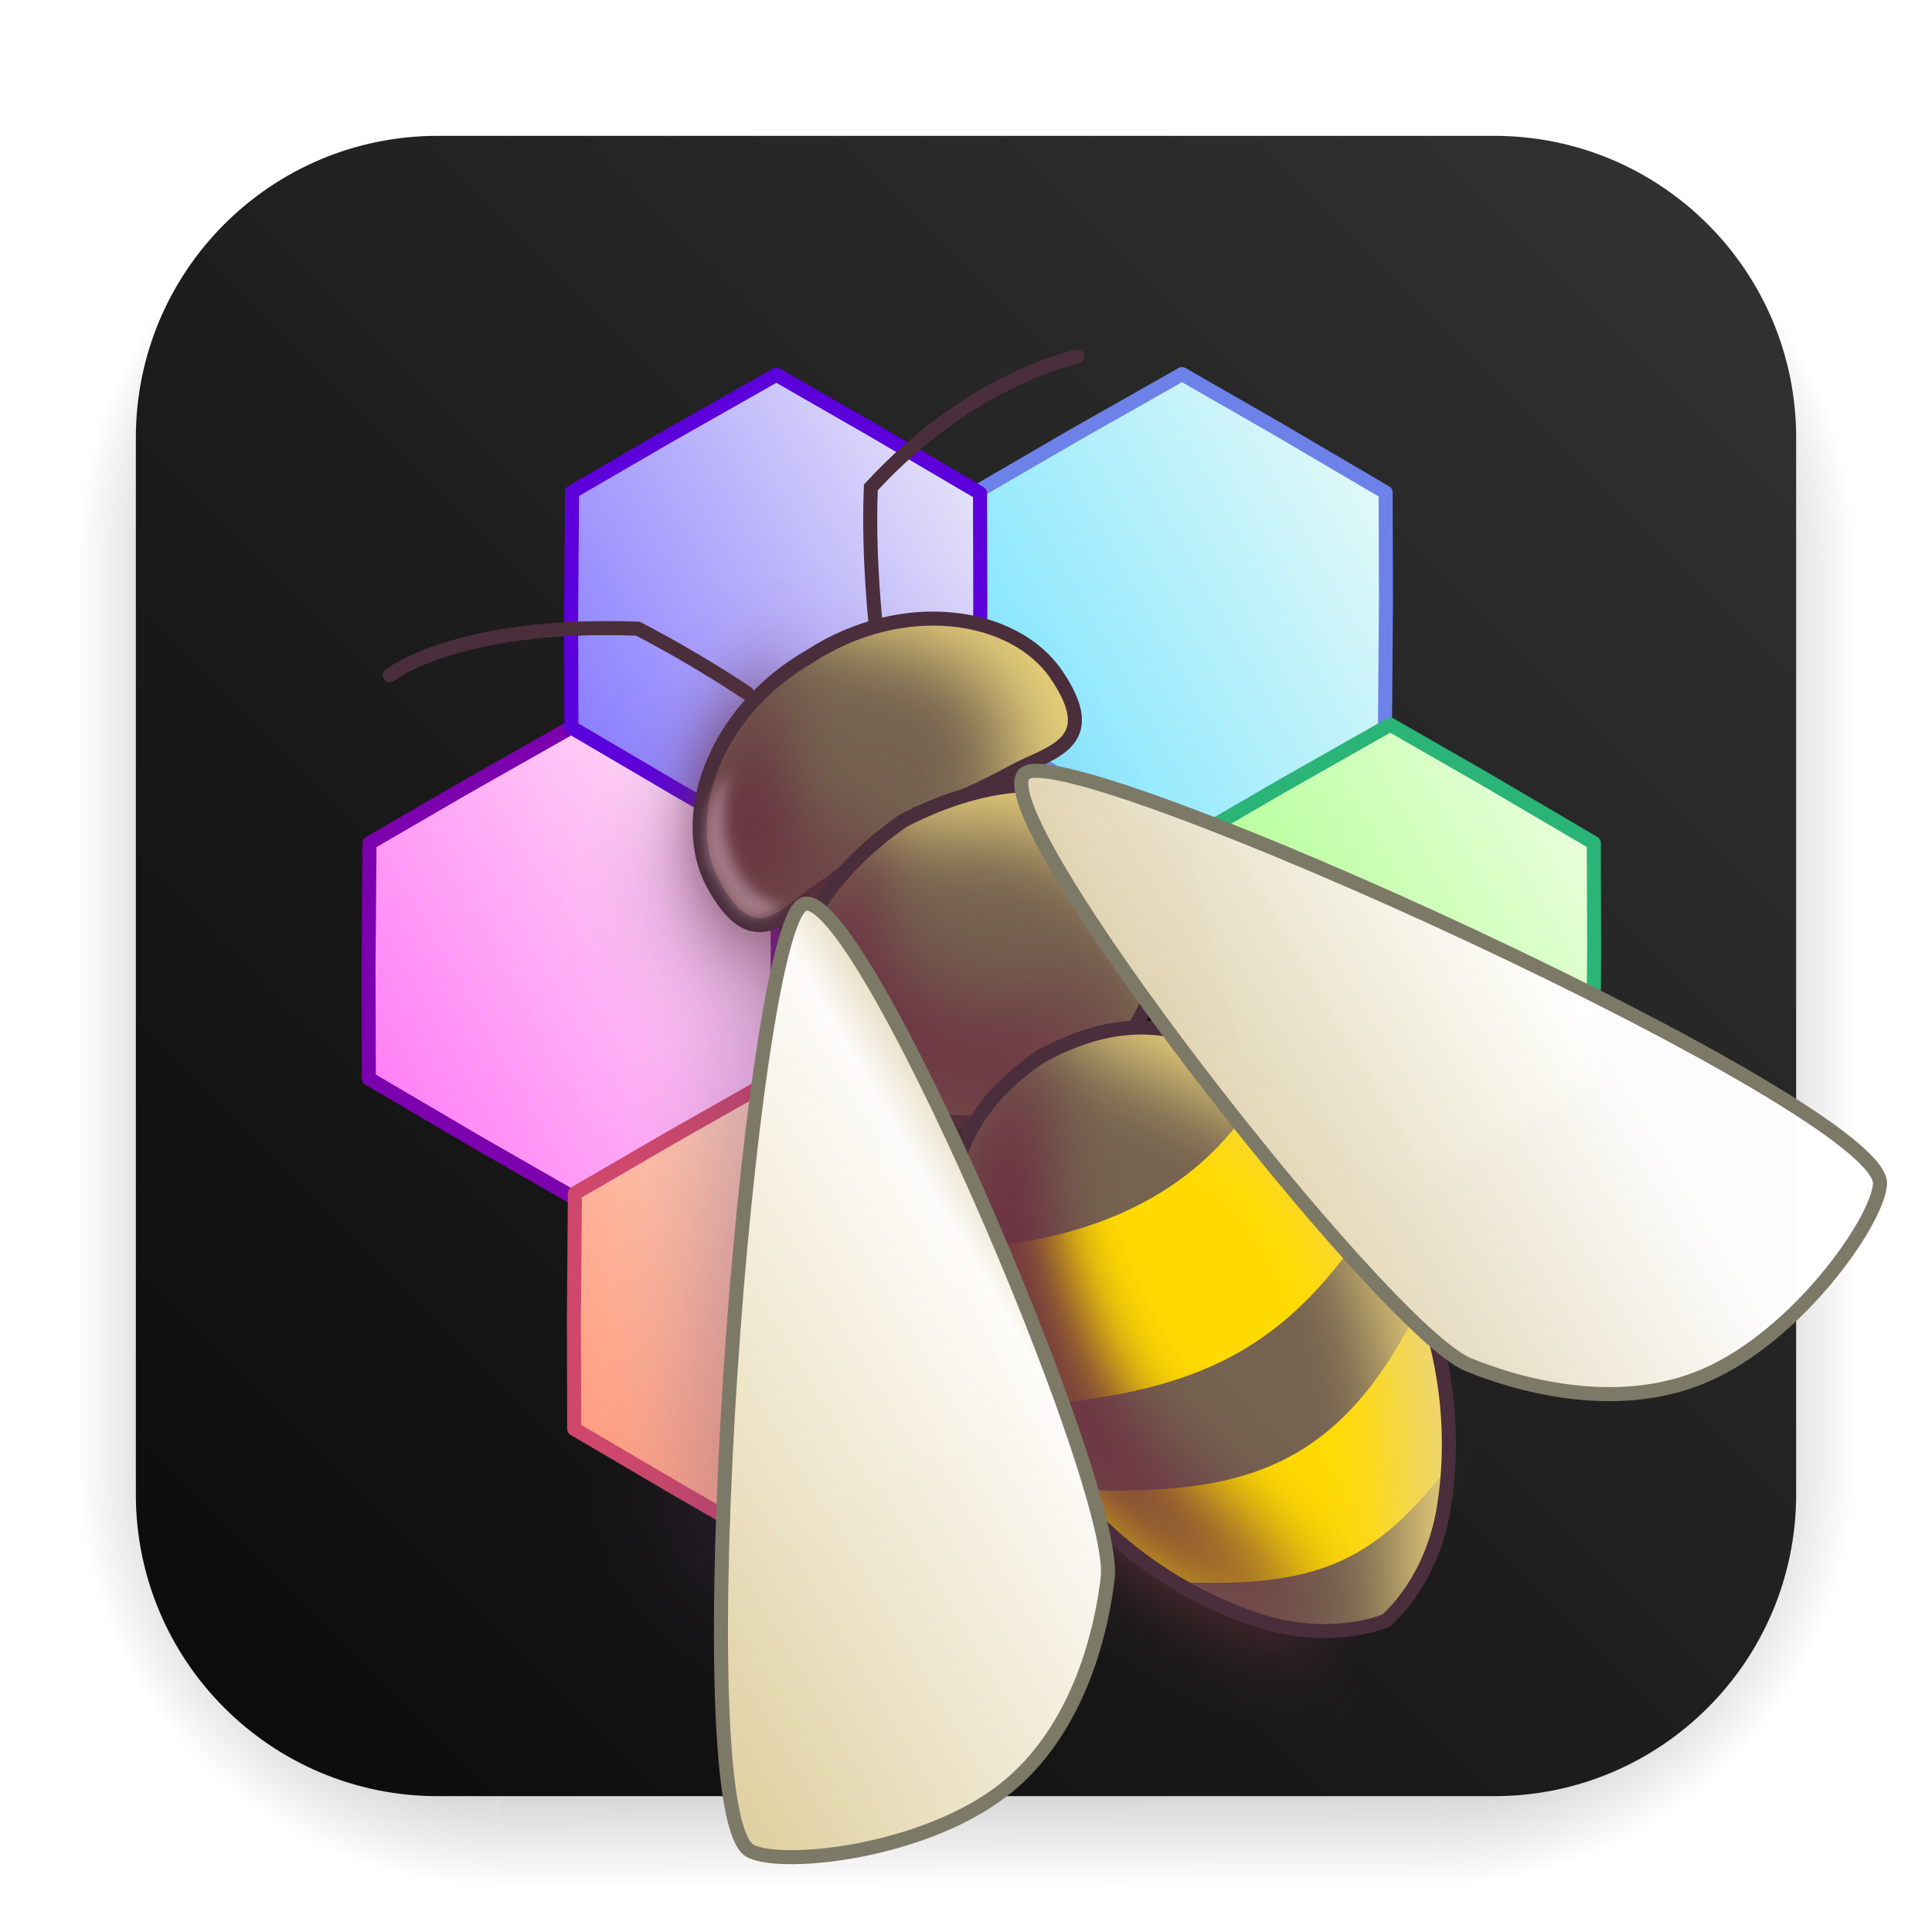
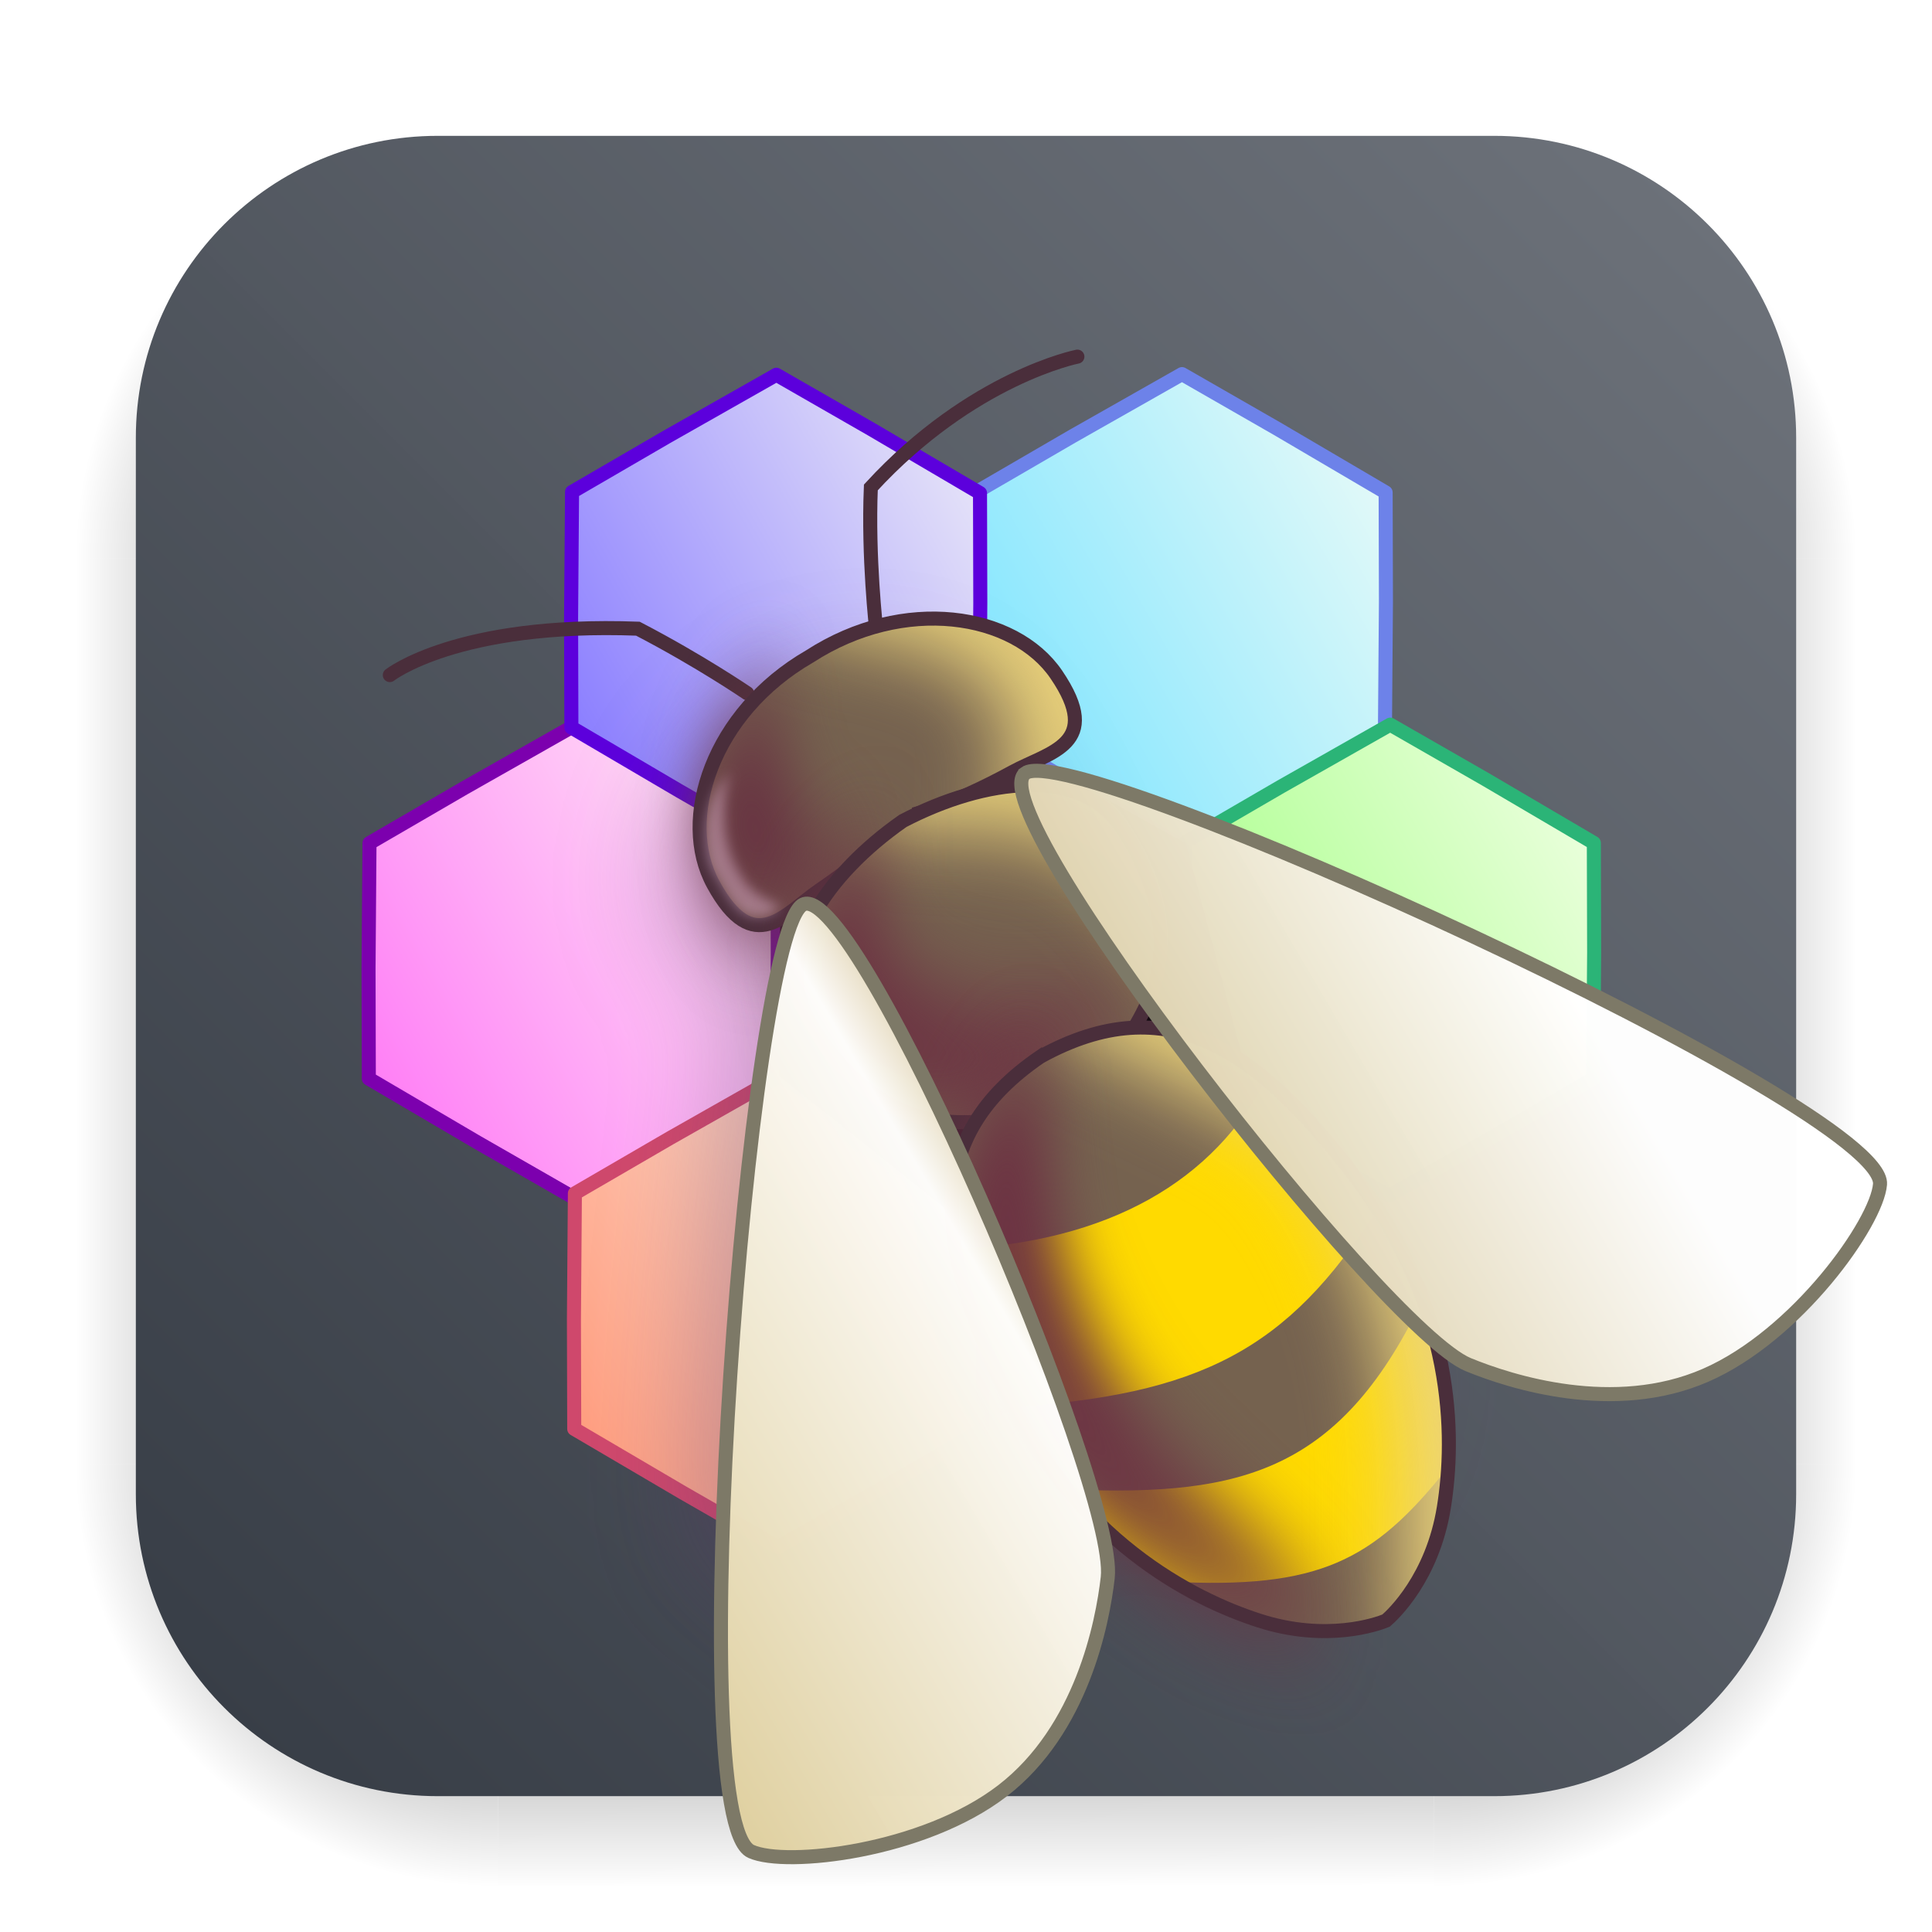
<svg xmlns="http://www.w3.org/2000/svg" xmlns:xlink="http://www.w3.org/1999/xlink" width="64" height="64" version="1.1" id="svg48">
  <defs id="defs15">
    <filter id="j" width="1.783" height="2.121" x="-0.392" y="-0.56" color-interpolation-filters="sRGB">
      <feGaussianBlur stdDeviation="1.331" id="feGaussianBlur1" />
    </filter>
    <filter id="i" width="1.513" height="1.539" x="-0.256" y="-0.269" color-interpolation-filters="sRGB">
      <feGaussianBlur stdDeviation="1.343" id="feGaussianBlur2" />
    </filter>
    <filter id="l" width="1.428" height="1.669" x="-0.214" y="-0.335" color-interpolation-filters="sRGB">
      <feGaussianBlur stdDeviation="1.343" id="feGaussianBlur3" />
    </filter>
    <filter id="m" width="1.717" height="1.544" x="-0.358" y="-0.272" color-interpolation-filters="sRGB">
      <feGaussianBlur stdDeviation="1.331" id="feGaussianBlur4" />
    </filter>
    <filter id="o" width="1.369" height="1.241" x="-0.185" y="-0.12" color-interpolation-filters="sRGB">
      <feGaussianBlur stdDeviation="1.343" id="feGaussianBlur5" />
    </filter>
    <filter id="p" width="1.388" height="1.396" x="-0.194" y="-0.198" color-interpolation-filters="sRGB">
      <feGaussianBlur stdDeviation="1.331" id="feGaussianBlur6" />
    </filter>
    <filter id="g" width="1.349" height="1.254" x="-0.174" y="-0.127" color-interpolation-filters="sRGB">
      <feGaussianBlur stdDeviation="1.759" id="feGaussianBlur7" />
    </filter>
    <filter id="r" width="1.361" height="1.188" x="-0.181" y="-0.094" color-interpolation-filters="sRGB">
      <feGaussianBlur stdDeviation=".189" id="feGaussianBlur8" />
    </filter>
    <linearGradient id="a">
      <stop offset="0" stop-color="#fffff6" stop-opacity="0" id="stop8" />
      <stop offset="1" stop-color="#fffff6" id="stop9" />
    </linearGradient>
    <linearGradient xlink:href="#a" id="b" x1="49.119" x2="66.475" y1="177.92" y2="168.14" gradientTransform="translate(-36.753 -142.3)" gradientUnits="userSpaceOnUse" />
    <linearGradient xlink:href="#a" id="d" x1="49.119" x2="66.475" y1="177.92" y2="168.14" gradientTransform="translate(-29.978 -153.98)" gradientUnits="userSpaceOnUse" />
    <linearGradient xlink:href="#a" id="e" x1="49.119" x2="66.475" y1="177.92" y2="168.14" gradientTransform="translate(-9.681 -142.27)" gradientUnits="userSpaceOnUse" />
    <linearGradient xlink:href="#a" id="f" x1="49.119" x2="66.475" y1="177.92" y2="168.14" gradientTransform="translate(-29.998 -130.64)" gradientUnits="userSpaceOnUse" />
    <linearGradient xlink:href="#a" id="c" x1="49.119" x2="66.475" y1="177.92" y2="168.14" gradientTransform="translate(-16.575 -154.01)" gradientUnits="userSpaceOnUse" />
    <linearGradient id="q" x1="7.248" x2="39.627" y1="40.091" y2="21.015" gradientTransform="translate(11.726,10.541)" gradientUnits="userSpaceOnUse">
      <stop offset="0" stop-color="#e0d1a2" id="stop10" />
      <stop offset=".424" stop-color="#fefdfb" stop-opacity=".992" id="stop11" />
      <stop offset=".519" stop-color="#d4c391" stop-opacity=".992" id="stop12" />
      <stop offset="1" stop-color="#fff" stop-opacity=".989" id="stop13" />
    </linearGradient>
    <clipPath id="h">
      <path fill="#ff1400" fill-rule="evenodd" d="M30.259 26.98s1.225-.284 3.285-1.408c1.222-.667 3.024-.914 1.447-3.229-1.38-2.026-5.04-2.625-8.173-.597-3.232 1.866-4.366 5.397-3.19 7.548 1.342 2.458 2.383.966 3.533.182 1.938-1.322 2.75-2.283 2.75-2.283" id="path13" />
    </clipPath>
    <clipPath id="k">
      <path fill="#ff1700" fill-rule="evenodd" d="M30.216 27.133c-4.944 3.024-4.458 5.434-2.635 7.73s4.222 2.84 7.336.941c3.607-2.2 4.456-3.69 2.803-7.359-.706-1.567-2.853-4.157-7.504-1.312" id="path14" />
    </clipPath>
    <clipPath id="n">
      <path fill="#ff1700" fill-rule="evenodd" d="M31.594 40.857c.542 3.352 1.366 4.464 3 7.516.834 1.558 2.543 2.941 4.735 4.27 2.053 1.246 4.993 1.891 6.64.986.92-.507 1.396-1.474 1.827-3.425.43-1.95.44-4.772-.78-7.54-1.219-2.77-3.019-5.268-5.04-6.9-2.022-1.634-4.12-2.305-6.876-1.19s-3.857 4.111-3.506 6.283" id="path15" />
    </clipPath>
    <filter id="filter1057" x="-0.027" y="-0.027" width="1.054" height="1.054" color-interpolation-filters="sRGB">
      <feGaussianBlur stdDeviation="0.619" id="feGaussianBlur3-3" />
    </filter>
    <linearGradient id="linearGradient1053" x1="-127" x2="-72" y1="60" y2="5" gradientTransform="translate(131.49,-0.054156)" gradientUnits="userSpaceOnUse">
-       <stop stop-color="#0a0a0a" offset="0" id="stop3-3" />
-       <stop stop-color="#323232" stop-opacity=".996" offset="1" id="stop4-6" />
+       <stop stop-color="#0a0a0a" offset="0" id="stop3-3" style="stop-color:#353b44;stop-opacity:1;" />
+       <stop stop-color="#323232" stop-opacity=".996" offset="1" id="stop4-6" style="stop-color:#6e737b;stop-opacity:0.996;" />
    </linearGradient>
    <filter id="r-2" width="1.361" height="1.188" x="-0.181" y="-0.094" color-interpolation-filters="sRGB">
      <feGaussianBlur stdDeviation=".189" id="feGaussianBlur8-7" />
    </filter>
    <filter id="p-0" width="1.388" height="1.396" x="-0.194" y="-0.198" color-interpolation-filters="sRGB">
      <feGaussianBlur stdDeviation="1.331" id="feGaussianBlur6-6" />
    </filter>
    <clipPath id="n-2">
      <path fill="#ff1700" fill-rule="evenodd" d="M31.594 40.857c.542 3.352 1.366 4.464 3 7.516.834 1.558 2.543 2.941 4.735 4.27 2.053 1.246 4.993 1.891 6.64.986.92-.507 1.396-1.474 1.827-3.425.43-1.95.44-4.772-.78-7.54-1.219-2.77-3.019-5.268-5.04-6.9-2.022-1.634-4.12-2.305-6.876-1.19s-3.857 4.111-3.506 6.283" id="path15-6" />
    </clipPath>
    <filter id="o-1" width="1.369" height="1.241" x="-0.185" y="-0.12" color-interpolation-filters="sRGB">
      <feGaussianBlur stdDeviation="1.343" id="feGaussianBlur5-8" />
    </filter>
    <filter id="m-7" width="1.717" height="1.544" x="-0.358" y="-0.272" color-interpolation-filters="sRGB">
      <feGaussianBlur stdDeviation="1.331" id="feGaussianBlur4-9" />
    </filter>
    <clipPath id="k-2">
      <path fill="#ff1700" fill-rule="evenodd" d="M30.216 27.133c-4.944 3.024-4.458 5.434-2.635 7.73s4.222 2.84 7.336.941c3.607-2.2 4.456-3.69 2.803-7.359-.706-1.567-2.853-4.157-7.504-1.312" id="path14-0" />
    </clipPath>
    <filter id="l-2" width="1.428" height="1.669" x="-0.214" y="-0.335" color-interpolation-filters="sRGB">
      <feGaussianBlur stdDeviation="1.343" id="feGaussianBlur3-37" />
    </filter>
    <filter id="j-5" width="1.783" height="2.121" x="-0.392" y="-0.56" color-interpolation-filters="sRGB">
      <feGaussianBlur stdDeviation="1.331" id="feGaussianBlur1-9" />
    </filter>
    <clipPath id="h-2">
      <path fill="#ff1400" fill-rule="evenodd" d="M30.259 26.98s1.225-.284 3.285-1.408c1.222-.667 3.024-.914 1.447-3.229-1.38-2.026-5.04-2.625-8.173-.597-3.232 1.866-4.366 5.397-3.19 7.548 1.342 2.458 2.383.966 3.533.182 1.938-1.322 2.75-2.283 2.75-2.283" id="path13-2" />
    </clipPath>
    <filter id="i-8" width="1.513" height="1.539" x="-0.256" y="-0.269" color-interpolation-filters="sRGB">
      <feGaussianBlur stdDeviation="1.343" id="feGaussianBlur2-9" />
    </filter>
    <filter id="g-7" width="1.349" height="1.254" x="-0.174" y="-0.127" color-interpolation-filters="sRGB">
      <feGaussianBlur stdDeviation="1.759" id="feGaussianBlur7-3" />
    </filter>
    <radialGradient id="gradient_ds_br" cx="0" cy="0" r="1" gradientUnits="userSpaceOnUse" gradientTransform="matrix(13.9984,0.00477622,-0.00477841,14.0048,47.5016,48.4952)">
      <stop offset="0.65" id="stop1" />
      <stop offset="1" stop-opacity="0" id="stop2" />
    </radialGradient>
    <linearGradient id="gradient_ds_b" x1="30.449" y1="48.5" x2="30.492" y2="62.5" gradientUnits="userSpaceOnUse">
      <stop offset="0.654" id="stop3" />
      <stop offset="1" stop-opacity="0" id="stop4" />
    </linearGradient>
    <radialGradient id="gradient_ds_bl" cx="0" cy="0" r="1" gradientUnits="userSpaceOnUse" gradientTransform="matrix(0,14,-14,0,16.5,48.5)">
      <stop offset="0.65" id="stop5" />
      <stop offset="1" stop-opacity="0" id="stop6" />
    </radialGradient>
    <linearGradient id="gradient_ds_r" x1="47.5" y1="33.5" x2="61.5" y2="33.501" gradientUnits="userSpaceOnUse">
      <stop offset="0.649" id="stop7" />
-       <stop offset="1" stop-opacity="0" id="stop8" />
+       <stop offset="1" stop-opacity="0" id="stop14" />
    </linearGradient>
    <linearGradient id="gradient_ds_l" x1="16.5" y1="33.895" x2="2.5" y2="33.895" gradientUnits="userSpaceOnUse">
-       <stop offset="0.649" id="stop9" />
-       <stop offset="1" stop-opacity="0" id="stop10" />
+       <stop offset="0.649" id="stop15" />
+       <stop offset="1" stop-opacity="0" id="stop16" />
    </linearGradient>
    <radialGradient id="gradient_ds_tr" cx="0" cy="0" r="1" gradientTransform="matrix(0.00843236,-14,14.0084,0.0189842,47.4916,18.5)" gradientUnits="userSpaceOnUse">
-       <stop offset="0.65" id="stop11" />
-       <stop offset="1" stop-opacity="0" id="stop12" />
+       <stop offset="0.65" id="stop17" />
+       <stop offset="1" stop-opacity="0" id="stop18" />
    </radialGradient>
    <linearGradient id="gradient_ds_t" x1="29.98" y1="18.5" x2="29.916" y2="4.5" gradientUnits="userSpaceOnUse">
-       <stop offset="0.649" id="stop13" />
-       <stop offset="1" stop-opacity="0" id="stop14" />
+       <stop offset="0.649" id="stop19" />
+       <stop offset="1" stop-opacity="0" id="stop20" />
    </linearGradient>
    <radialGradient id="gradient_ds_tl" cx="0" cy="0" r="1" gradientTransform="matrix(-0.00843236,-14,-14.0084,0.0189842,16.5084,18.5)" gradientUnits="userSpaceOnUse">
-       <stop offset="0.65" id="stop15" />
-       <stop offset="1" stop-opacity="0" id="stop16" />
+       <stop offset="0.65" id="stop21" />
+       <stop offset="1" stop-opacity="0" id="stop22" />
    </radialGradient>
  </defs>
  <g id="ds" opacity="0.25">
    <path id="ds-br" d="m 47.5,48.5 h 14 v 14 h -14 z" fill="url(#gradient_ds_br)" style="fill:url(#gradient_ds_br)" />
    <path id="ds-b" d="m 16.5,48.5 h 31 v 14 h -31 z" fill="url(#gradient_ds_b)" style="fill:url(#gradient_ds_b)" />
    <path id="ds-bl" d="m 2.5,48.5 h 14 v 14 h -14 z" fill="url(#gradient_ds_bl)" style="fill:url(#gradient_ds_bl)" />
    <path id="ds-r" d="m 47.5,18.5 h 14 v 30 h -14 z" fill="url(#gradient_ds_r)" style="fill:url(#gradient_ds_r)" />
    <path id="ds-l" d="m 2.5,18.5 h 14 v 30 h -14 z" fill="url(#gradient_ds_l)" style="fill:url(#gradient_ds_l)" />
    <path id="ds-tr" d="m 47.5,4.5 h 14 v 14 h -14 z" fill="url(#gradient_ds_tr)" style="fill:url(#gradient_ds_tr)" />
    <path id="ds-t" d="m 16.5,4.5 h 31 v 14 h -31 z" fill="url(#gradient_ds_t)" style="fill:url(#gradient_ds_t)" />
    <path id="ds-tl" d="m 16.5,4.5 h -14 v 14 h 14 z" fill="url(#gradient_ds_tl)" style="fill:url(#gradient_ds_tl)" />
  </g>
  <rect x="4.5" y="4.5" width="55" height="55" fill="url(#linearGradient1053)" stroke-linecap="round" stroke-width="2.744" id="bg" style="display:inline;fill:url(#linearGradient1053)" rx="10" />
  <g id="art">
    <path fill="#ff80f6" fill-rule="evenodd" d="m12.393 27.812 6.682-3.755 6.75 3.788.006 7.877-6.716 3.755-6.75-3.855z" id="path16" />
    <path fill="url(#b)" fill-rule="evenodd" d="m12.295 27.852 6.682-3.755 6.75 3.788.006 7.877-6.716 3.755-6.75-3.855z" id="path17" />
    <path fill="none" stroke="#7c00ae" stroke-linecap="round" stroke-linejoin="round" stroke-width=".465" d="m25.732 35.769-3.144 1.827-3.624 2.055-3.154-1.81-3.592-2.11-.01-3.637.032-4.166 3.144-1.827 3.624-2.055 3.154 1.81 3.592 2.11.01 3.637z" id="path18" />
    <path fill="#80e5ff" fill-rule="evenodd" d="m32.47 16.282 6.682-3.755 6.75 3.788.005 7.877-6.715 3.755-6.75-3.855z" id="path19" />
    <path fill="url(#c)" fill-rule="evenodd" d="m32.473 16.142 6.682-3.755 6.75 3.788.005 7.877-6.715 3.755-6.75-3.855z" id="path20" />
    <path fill="none" stroke="#6d82e9" stroke-linecap="round" stroke-linejoin="round" stroke-width=".465" d="m45.879 24.116-3.144 1.827-3.624 2.055-3.154-1.81-3.592-2.11-.01-3.637.032-4.166 3.144-1.827 3.624-2.055 3.154 1.81 3.592 2.11.01 3.637z" id="path21" />
    <path fill="#8c80ff" fill-rule="evenodd" d="m19.005 16.222 6.682-3.755 6.75 3.788.006 7.877-6.716 3.755-6.75-3.855z" id="path22" />
    <path fill="url(#d)" fill-rule="evenodd" d="m19.07 16.182 6.682-3.755 6.75 3.788.005 7.877-6.715 3.755-6.75-3.855z" id="path23" />
    <path fill="none" stroke="#5c00dc" stroke-linecap="round" stroke-linejoin="round" stroke-width=".465" d="m32.442 24.137-3.144 1.827-3.624 2.055-3.154-1.81-3.592-2.11-.01-3.637.032-4.166 3.144-1.827 3.624-2.055 3.154 1.81 3.592 2.11.01 3.637z" id="path24" />
    <path fill="#a0ff80" fill-rule="evenodd" d="m39.367 27.892 6.682-3.755 6.75 3.788.006 7.877-6.716 3.755-6.75-3.855z" id="path25" />
    <path fill="url(#e)" fill-rule="evenodd" d="m39.367 27.892 6.682-3.755 6.75 3.788.006 7.877-6.716 3.755-6.75-3.855z" id="path26" />
    <path fill="none" stroke="#2bb477" stroke-linecap="round" stroke-linejoin="round" stroke-width=".465" d="m52.776 35.728-3.144 1.827-3.624 2.055-3.154-1.81-3.592-2.11-.01-3.637.032-4.166 3.144-1.827 3.624-2.055 3.155 1.81 3.591 2.11.01 3.637z" id="path27" />
    <path fill="#ff9e80" fill-rule="evenodd" d="m19.05 39.522 6.682-3.755 6.75 3.788.006 7.877-6.716 3.755-6.75-3.855z" id="path28" />
    <path fill="url(#f)" fill-rule="evenodd" d="m19.05 39.522 6.682-3.755 6.75 3.788.006 7.877-6.716 3.755-6.75-3.855z" id="path29" />
    <path fill="none" stroke="#cf486c" stroke-linecap="round" stroke-linejoin="round" stroke-width=".465" d="m32.536 47.372-3.144 1.827-3.624 2.055-3.154-1.81-3.592-2.11-.01-3.637.032-4.166 3.144-1.827 3.624-2.055 3.154 1.81 3.592 2.11.01 3.637z" id="path30" />
    <path fill-rule="evenodd" d="m25.859 27.912 6.584-3.779 6.848 3.812 2.462 9.342-8.375 4.405-7.565-6.047z" id="path31" />
  </g>
  <g id="em" style="display:inline">
    <path fill="#5c386c" d="m 25.618,23.518 c -3.232,1.866 -4.3,5.88 -3.191,7.548 1.387,2.085 2.17,0.464 1.805,3.096 -0.587,5.416 -0.988,8.282 -1.3,14.303 -0.312,6.021 2.188,2.436 3.876,5.986 2.383,5.014 7.683,-6.384 9.916,-5.662 2.247,0.727 5.3,1.72 5.581,1.606 0.23,-0.198 3.155,-0.456 3.531,-2.786 0.375,-2.317 1.184,-2.518 -2.195,-6.923 -7.404,-4.296 -6.642,-9.228 -11.019,-16.197 -2.268,-2.512 -4.608,-2.484 -7.004,-0.97 z" filter="url(#g)" opacity="0.35" id="path32" style="display:inline;filter:url(#g-7)" />
    <path fill="none" stroke="#4a2e3b" stroke-linecap="round" stroke-width="0.465" d="m 29.025,20.848 c 0,0 -0.274,-2.38 -0.177,-4.702 3.354,-3.647 6.842,-4.332 6.842,-4.332 m -10.939,11.15 c 0,0 -1.557,-1.066 -3.62,-2.138 -5.984,-0.222 -8.218,1.537 -8.218,1.537" id="path33" style="display:inline" />
    <path fill="#75624f" fill-rule="evenodd" d="m 30.259,26.98 c 0,0 1.225,-0.284 3.285,-1.408 1.222,-0.667 3.024,-0.914 1.447,-3.229 -1.38,-2.026 -5.04,-2.625 -8.173,-0.597 -3.232,1.866 -4.366,5.397 -3.19,7.548 1.342,2.458 2.383,0.966 3.533,0.182 1.938,-1.322 2.75,-2.283 2.75,-2.283" id="path34" style="display:inline" />
    <path fill="#edd57c" fill-rule="evenodd" d="m 27.713,16.531 c 1.241,-0.274 7.89,2.826 9.185,3.898 1.196,0.991 1.294,5.974 -0.489,6.95 -4.61,2.528 -2.694,0.31 -2.855,-2.903 -0.058,-1.18 -0.804,-2.966 -5.502,-3.582 -2.761,-0.362 -4.553,-3.434 -0.339,-4.363" clip-path="url(#h-2)" filter="url(#i)" opacity="0.977" id="path35" style="display:inline;filter:url(#i-8)" />
    <path fill="#673141" d="m 24.525,12.049 c 2.499,-1.897 5.598,-1.915 7.194,-0.432 2.05,1.907 0.35,2.548 -0.693,3.47 -0.555,0.49 -1.04,0.87 -1.454,1.174 q 0.014,-0.34 -0.003,-0.7 C 29.512,14.422 28.804,12.72 24.525,12.049" filter="url(#j)" transform="matrix(-0.2464747,0.9691492,0.9691492,0.2464747,20.18485,-4.311187)" id="path36" style="display:inline;filter:url(#j-5)" />
    <path fill="none" stroke="#4a2e3b" stroke-width="0.465" d="m 30.259,26.98 c 0,0 1.225,-0.284 3.285,-1.408 1.222,-0.667 3.024,-0.914 1.447,-3.229 -1.38,-2.026 -5.04,-2.625 -8.173,-0.597 -3.232,1.866 -4.366,5.397 -3.19,7.548 1.342,2.458 2.383,0.966 3.533,0.182 1.938,-1.322 2.75,-2.283 2.75,-2.283" id="path37" style="display:inline" />
    <path fill="#75624f" fill-rule="evenodd" d="m 30.013,27.122 c -2.58,1.762 -4.443,4.422 -3.268,6.573 1.342,2.458 3.177,3.346 4.565,3.455 2.442,0.192 4.107,-0.802 4.28,-0.91 0.176,-0.105 1.819,-1.135 2.76,-3.396 0.535,-1.285 0.58,-3.323 -0.997,-5.638 -1.38,-2.026 -4.596,-1.578 -7.34,-0.084" id="path38" style="display:inline" />
    <path fill="#edd57c" fill-rule="evenodd" d="m 30.914,23.542 c 1.241,-0.274 8.344,1.738 9.64,2.81 1.195,0.991 3.17,3.56 1.388,4.537 -4.61,2.527 -1.646,3.253 -3.33,0.512 -1.705,-2.775 -2.921,-4.166 -7.657,-4.01 -4.694,0.155 -4.255,-2.92 -0.041,-3.849" clip-path="url(#k-2)" filter="url(#l)" opacity="0.977" id="path39" style="display:inline;filter:url(#l-2)" />
    <path fill="#6c3142" d="m 23.608,12.047 c 3.863,-3.544 5.985,-2.475 7.696,-0.227 1.776,2.332 1.713,4.791 -0.896,7.341 -1.241,1.214 -2.252,2.005 -3.23,2.343 0.219,-1.226 0.79,-2.808 1.321,-4.354 0.384,-1.116 0.2,-6.314 -4.43,-5.17 -0.158,0.04 -0.311,0.059 -0.461,0.067" filter="url(#m)" transform="matrix(-0.2464747,0.9691492,0.9691492,0.2464747,23.84129,1.611558)" id="path40" style="display:inline;filter:url(#m-7)" />
    <path fill="none" stroke="#4a2e3b" stroke-width="0.465" d="m 29.911,27.193 c -2.526,1.762 -4.325,4.38 -3.166,6.502 1.343,2.458 3.178,3.346 4.566,3.455 2.117,0.167 3.65,-0.558 4.133,-0.825 0.46,-0.305 1.812,-1.328 2.645,-3.282 0.546,-1.28 0.608,-3.318 -0.949,-5.646 -1.344,-2.01 -4.498,-1.627 -7.229,-0.204 z" id="path41" style="display:inline" />
    <path fill="#75624f" fill-rule="evenodd" d="m 34.481,34.992 c -3.966,2.695 -3.471,6.291 -1.228,11.01 2.383,5.014 6.218,6.958 8.451,7.68 2.246,0.726 3.93,0.117 4.21,0.003 0.23,-0.198 1.54,-1.42 1.916,-3.75 0.374,-2.317 0.39,-6.616 -2.988,-11.02 -3.179,-4.147 -6.155,-6.225 -10.36,-3.922 z" id="path42" style="display:inline" />
    <path fill="#ffda00" fill-rule="evenodd" d="m 35.575,49.346 c 5.576,0.21 8.881,-0.6 11.623,-6.45 0,0 0.7,3.376 0.712,5.786 -2.41,3.01 -4.203,3.975 -9.163,3.71 -2.51,-1.374 -3.172,-3.046 -3.172,-3.046 m -3.967,-7.961 c 5.15,-0.246 8.604,-2.257 10.391,-5.72 0,0 1.727,1.767 3.59,4.441 -2.928,4.615 -5.858,6.118 -12.198,6.511 -1.849,-3.594 -1.783,-5.232 -1.783,-5.232" id="path43" style="display:inline" />
    <path fill="#edd57c" fill-rule="evenodd" d="m 45.458,33.652 c 1.952,1.075 4.474,6.43 5.769,7.503 1.196,0.99 -0.296,16.08 -2.098,17.02 -3.081,1.61 -2.76,-6.05 -2.795,-9.41 -0.043,-4.23 -1.585,-8.532 -3.773,-10.926 -0.908,-0.994 -8.765,-3.877 -8.339,-5.13 0.832,-2.448 9.346,-0.098 11.236,0.943" clip-path="url(#n-2)" filter="url(#o)" opacity="0.977" id="path44" style="display:inline;filter:url(#o-1)" />
    <path fill="#6c3142" d="m 20.32,9.178 c 1.812,-1.902 4.644,-2.12 6.5,-1.316 3.115,1.352 3.988,2.424 6.544,4.76 1.304,1.193 2.223,3.19 2.97,5.64 0.515,1.685 0.596,3.75 0.099,5.274 C 35,21.342 34.213,19.916 32.598,17.069 32.015,16.042 29.739,13.129 25.724,11.059 24.936,10.651 22.34,9.943 20.32,9.178" filter="url(#p)" transform="matrix(-0.2464747,0.9691492,0.9691492,0.2464747,30.58436,12.92819)" id="path45" style="display:inline;filter:url(#p-0)" />
    <path fill="none" stroke="#4a2e3b" stroke-width="0.465" d="m 34.481,34.992 c -3.966,2.695 -3.471,6.291 -1.228,11.01 2.383,5.014 6.218,6.958 8.451,7.68 2.246,0.726 3.93,0.117 4.21,0.003 0.23,-0.198 1.54,-1.42 1.916,-3.75 0.374,-2.317 0.39,-6.616 -2.988,-11.02 -3.179,-4.147 -6.155,-6.225 -10.36,-3.922 z" id="path46" style="display:inline" />
    <path fill="url(#q)" fill-rule="evenodd" stroke="#7d7967" stroke-width="0.465" d="m 26.607,29.961 c -1.804,0.847 -4.064,30.319 -1.724,31.371 1.16,0.521 5.71,0.007 8.33,-2.013 2.62,-2.02 3.31,-5.546 3.482,-7.058 0.344,-3.025 -8.284,-23.147 -10.088,-22.3 z m 7.358,-4.348 c 1.612,-1.173 28.52,11.061 28.313,13.618 -0.103,1.268 -2.747,5.006 -5.78,6.327 -3.033,1.321 -6.455,0.225 -7.863,-0.354 -2.816,-1.157 -16.283,-18.419 -14.67,-19.59 z" id="path47" style="display:inline;fill:url(#q)" />
    <path fill="#ffcff6" d="m 24.211,25.546 c -0.246,0.646 -0.24,1.207 -0.201,1.912 0.055,0.424 0.174,0.908 0.37,1.263 0.305,0.552 0.506,0.909 1.498,1.305 -0.552,0.462 -0.689,0.334 -0.79,0.344 -0.728,0.076 -1.102,-0.955 -1.433,-1.433 -0.31,-0.366 -0.34,-1.47 -0.231,-1.907 0.15,-0.73 0.384,-1.007 0.787,-1.484" filter="url(#r)" opacity="0.366" id="path48" style="display:inline;filter:url(#r-2)" />
  </g>
</svg>
